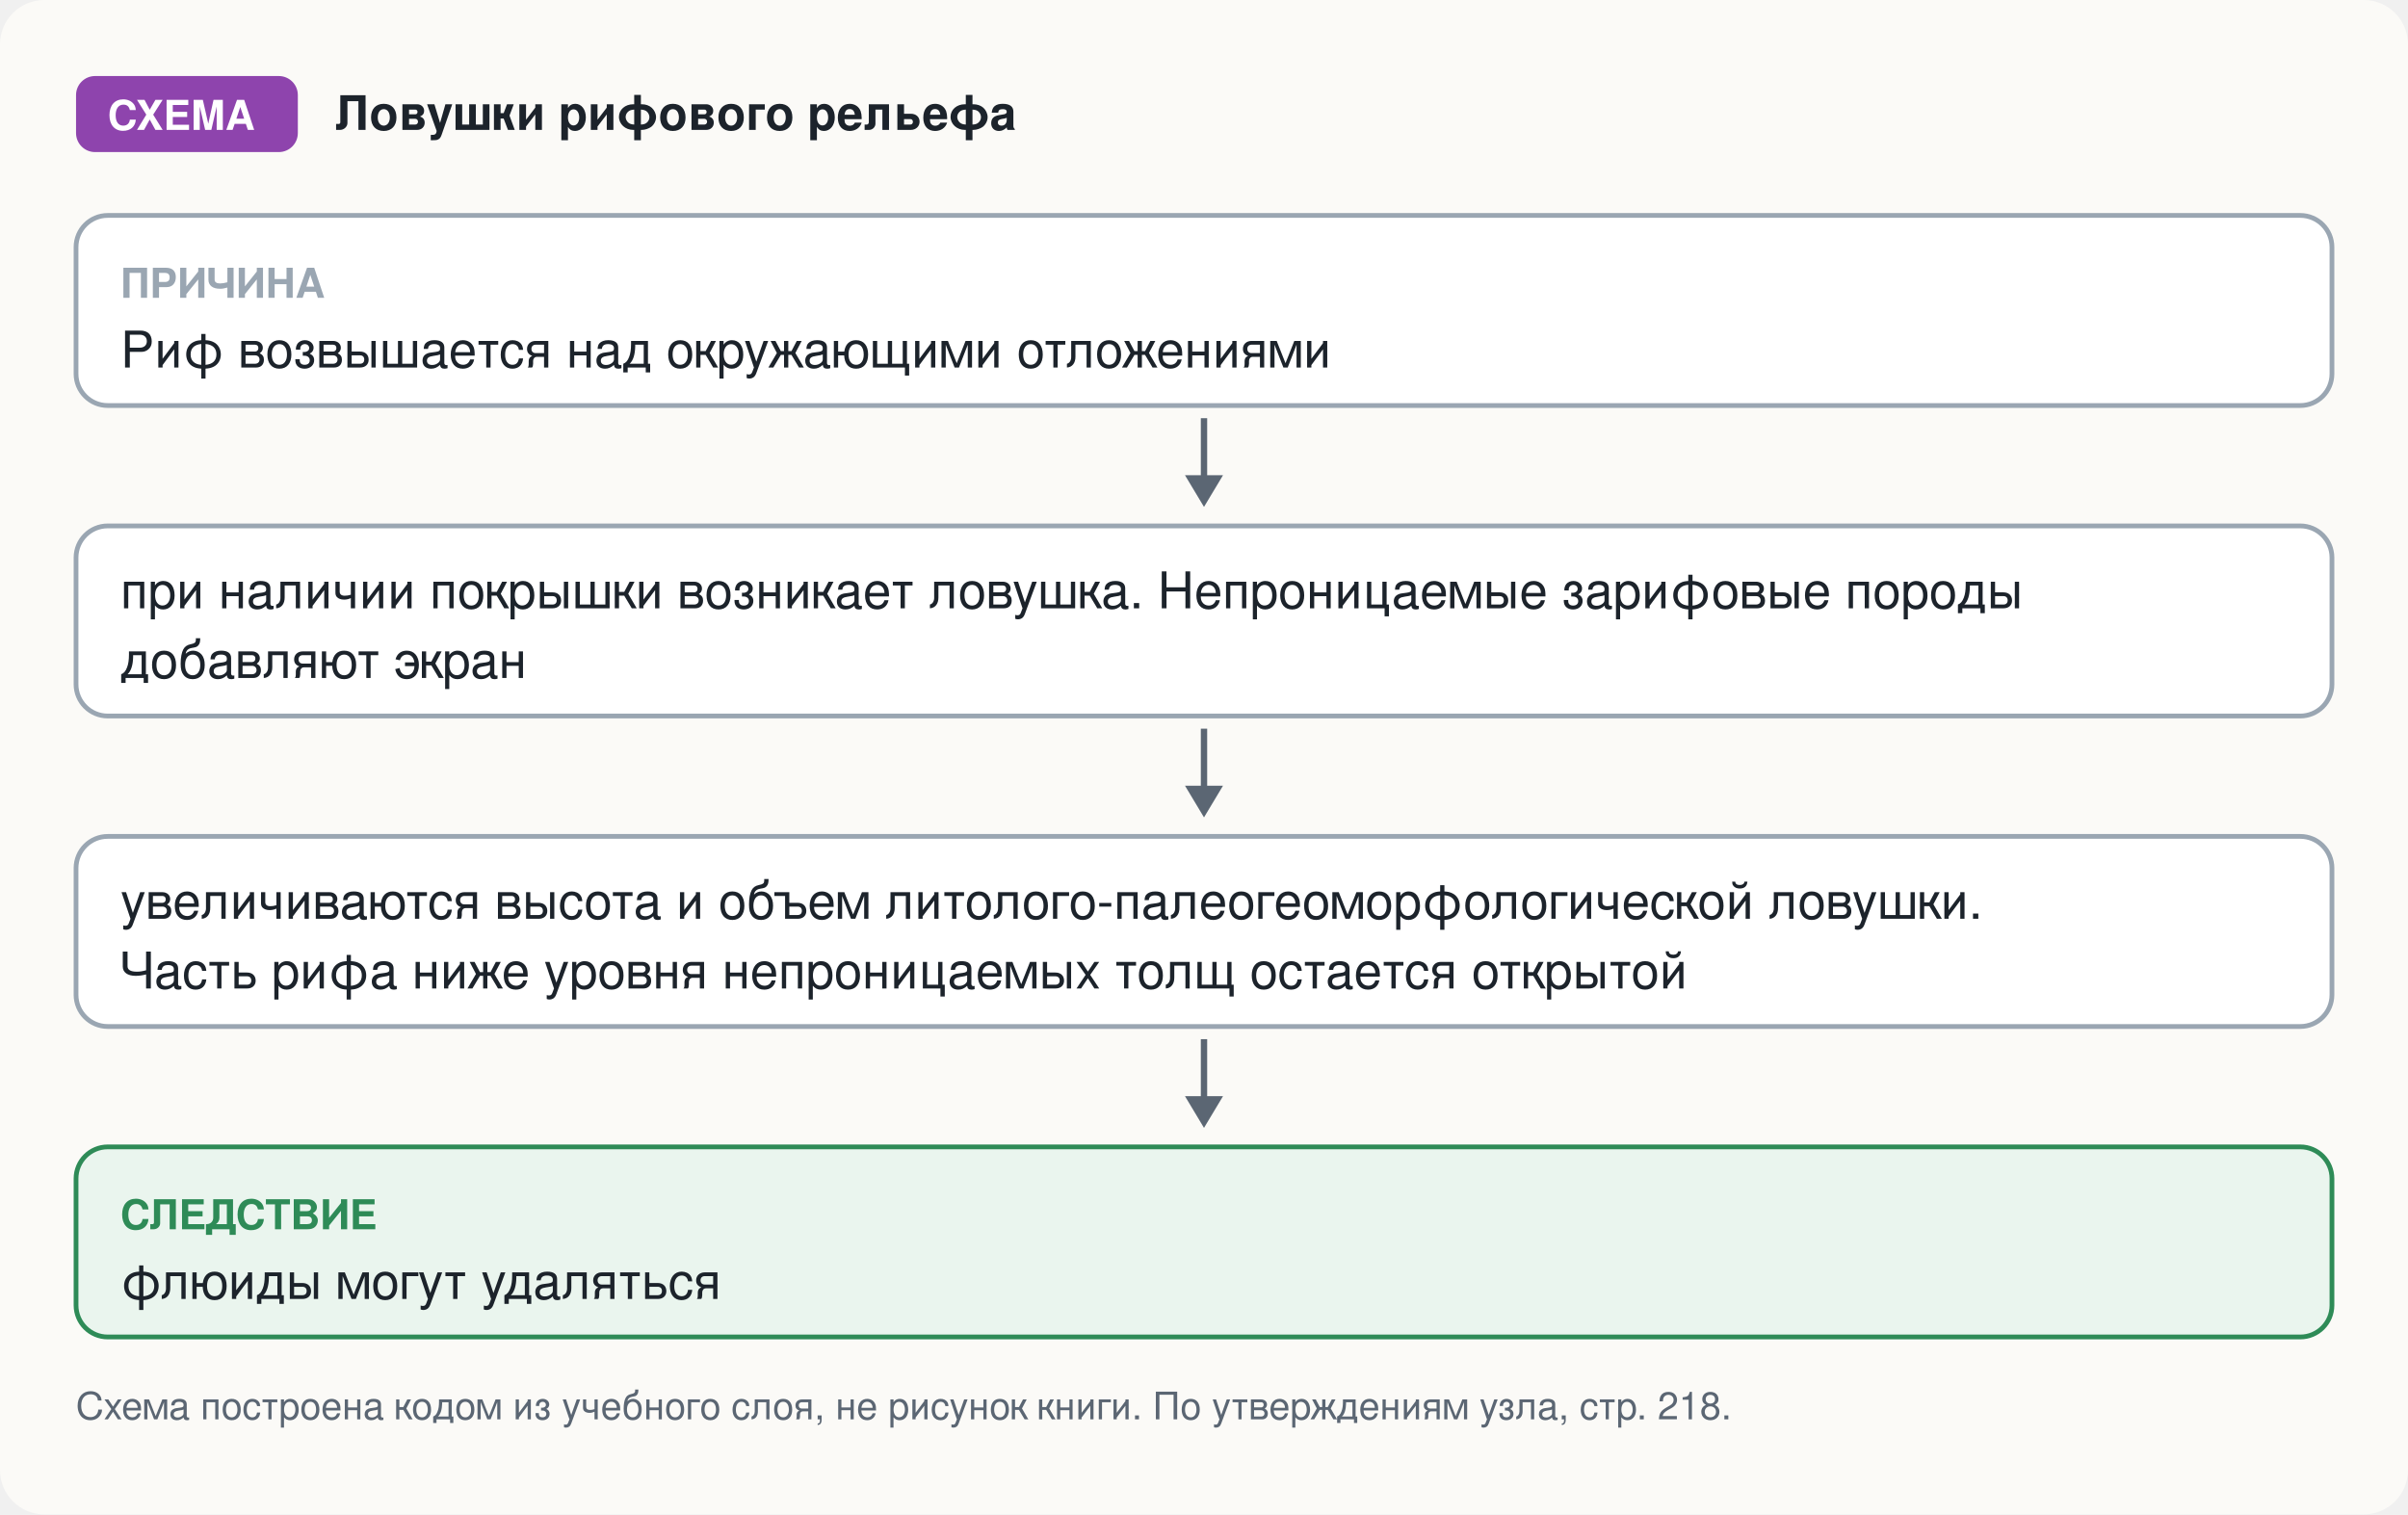
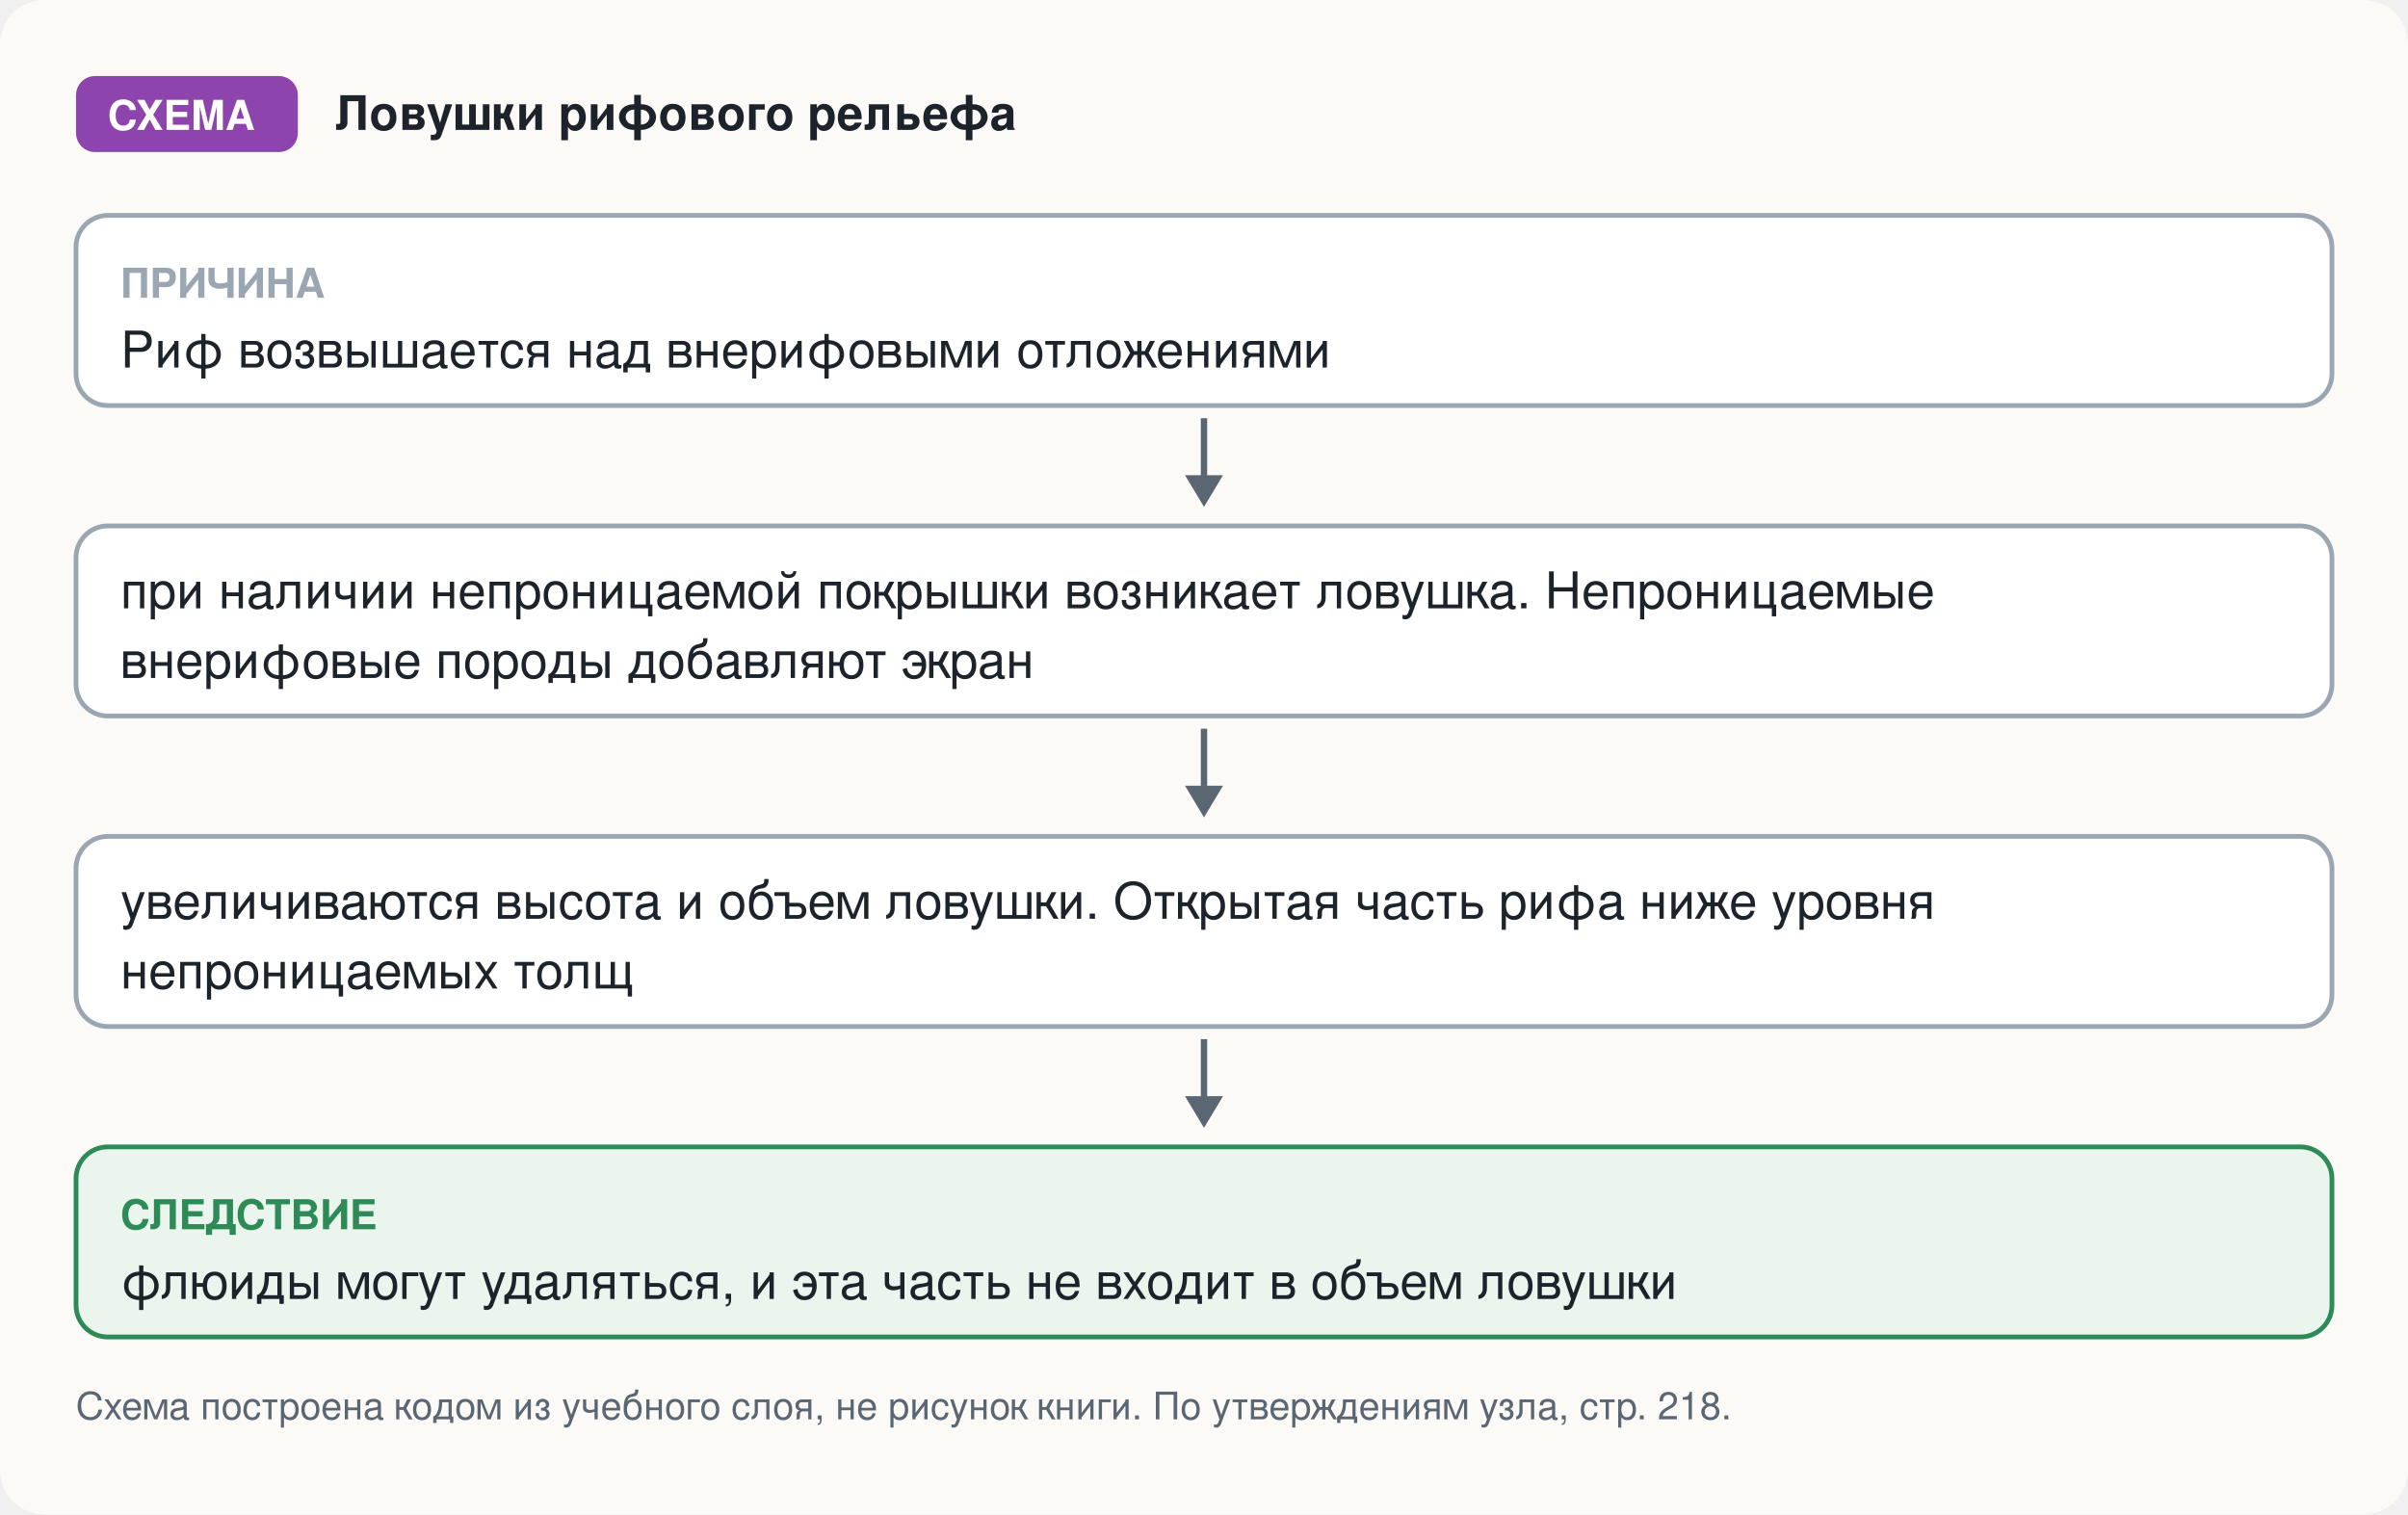
<svg xmlns="http://www.w3.org/2000/svg" viewBox="0 0 760 478" width="760" height="478" role="img">
  <rect x="0" y="0" width="760" height="478" rx="14" fill="#FBFAF7" />
  <rect x="24" y="24" width="70" height="24" rx="6" fill="#8E44AD" />
  <text x="34" y="41" font-size="13" font-weight="700" fill="#fff" font-family="Segoe UI, -apple-system, Helvetica, Arial, sans-serif">СХЕМА</text>
  <text x="106" y="41" font-size="15" font-weight="700" fill="#1C232B" font-family="Segoe UI, -apple-system, Helvetica, Arial, sans-serif">Ловушки рифового рельефа</text>
  <rect x="24" y="68" width="712" height="60" rx="10" fill="#FFFFFF" stroke="#9AA6B2" stroke-width="1.5" />
  <text x="38" y="94" font-size="13" font-weight="700" fill="#9AA6B2" text-anchor="start" font-family="Segoe UI, -apple-system, Helvetica, Arial, sans-serif">ПРИЧИНА</text>
-   <text x="38" y="116" font-size="16" font-weight="400" fill="#1C232B" text-anchor="start" font-family="Segoe UI, -apple-system, Helvetica, Arial, sans-serif">Риф возвышается над окружающими отложениями</text>
+   <text x="38" y="116" font-size="16" font-weight="400" fill="#1C232B" text-anchor="start" font-family="Segoe UI, -apple-system, Helvetica, Arial, sans-serif">Риф возвышается над внерифовыми отложениями</text>
  <line x1="380.0" y1="132" x2="380.0" y2="154" stroke="#5B6673" stroke-width="2" />
  <polygon points="374.0,150 386.0,150 380.0,160" fill="#5B6673" />
  <rect x="24" y="166" width="712" height="60" rx="10" fill="#FFFFFF" stroke="#9AA6B2" stroke-width="1.5" />
-   <text x="38" y="192" font-size="16" font-weight="400" fill="#1C232B" text-anchor="start" font-family="Segoe UI, -apple-system, Helvetica, Arial, sans-serif">при наличии покрышки возникает ловушка. Непроницаемые зарифовые породы</text>
-   <text x="38" y="214" font-size="16" font-weight="400" fill="#1C232B" text-anchor="start" font-family="Segoe UI, -apple-system, Helvetica, Arial, sans-serif">добавляют экран</text>
+   <text x="38" y="192" font-size="16" font-weight="400" fill="#1C232B" text-anchor="start" font-family="Segoe UI, -apple-system, Helvetica, Arial, sans-serif">при наличии непроницаемой покрышки возникает ловушка. Непроницаемые</text>
+   <text x="38" y="214" font-size="16" font-weight="400" fill="#1C232B" text-anchor="start" font-family="Segoe UI, -apple-system, Helvetica, Arial, sans-serif">внерифовые породы добавляют экран</text>
  <line x1="380.0" y1="230" x2="380.0" y2="252" stroke="#5B6673" stroke-width="2" />
  <polygon points="374.0,248 386.0,248 380.0,258" fill="#5B6673" />
  <rect x="24" y="264" width="712" height="60" rx="10" fill="#FFFFFF" stroke="#9AA6B2" stroke-width="1.5" />
-   <text x="38" y="290" font-size="16" font-weight="400" fill="#1C232B" text-anchor="start" font-family="Segoe UI, -apple-system, Helvetica, Arial, sans-serif">увеличиваются высота и объем литолого-палеогеоморфологической ловушки.</text>
-   <text x="38" y="312" font-size="16" font-weight="400" fill="#1C232B" text-anchor="start" font-family="Segoe UI, -apple-system, Helvetica, Arial, sans-serif">Часть рифа ниже уровня непроницаемых толщ остается открытой</text>
+   <text x="38" y="290" font-size="16" font-weight="400" fill="#1C232B" text-anchor="start" font-family="Segoe UI, -apple-system, Helvetica, Arial, sans-serif">увеличиваются высота и объем ловушки. Открытая часть рифа ниже уровня</text>
+   <text x="38" y="312" font-size="16" font-weight="400" fill="#1C232B" text-anchor="start" font-family="Segoe UI, -apple-system, Helvetica, Arial, sans-serif">непроницаемых толщ</text>
  <line x1="380.0" y1="328" x2="380.0" y2="350" stroke="#5B6673" stroke-width="2" />
  <polygon points="374.0,346 386.0,346 380.0,356" fill="#5B6673" />
  <rect x="24" y="362" width="712" height="60" rx="10" fill="#EAF5EE" stroke="#2E8B57" stroke-width="1.5" />
  <text x="38" y="388" font-size="13" font-weight="700" fill="#2E8B57" text-anchor="start" font-family="Segoe UI, -apple-system, Helvetica, Arial, sans-serif">СЛЕДСТВИЕ</text>
-   <text x="38" y="410" font-size="16" font-weight="400" fill="#1C232B" text-anchor="start" font-family="Segoe UI, -apple-system, Helvetica, Arial, sans-serif">флюиды могут удаляться</text>
+   <text x="38" y="410" font-size="16" font-weight="400" fill="#1C232B" text-anchor="start" font-family="Segoe UI, -apple-system, Helvetica, Arial, sans-serif">флюиды могут удаляться, и эта часть не входит в объем ловушки</text>
  <text x="24" y="448" font-size="12" font-weight="400" fill="#5B6673" text-anchor="start" font-family="Segoe UI, -apple-system, Helvetica, Arial, sans-serif">Схема построена кодом из учебного слоя, не рисунок книги. По утверждениям узла, стр. 218.</text>
</svg>
